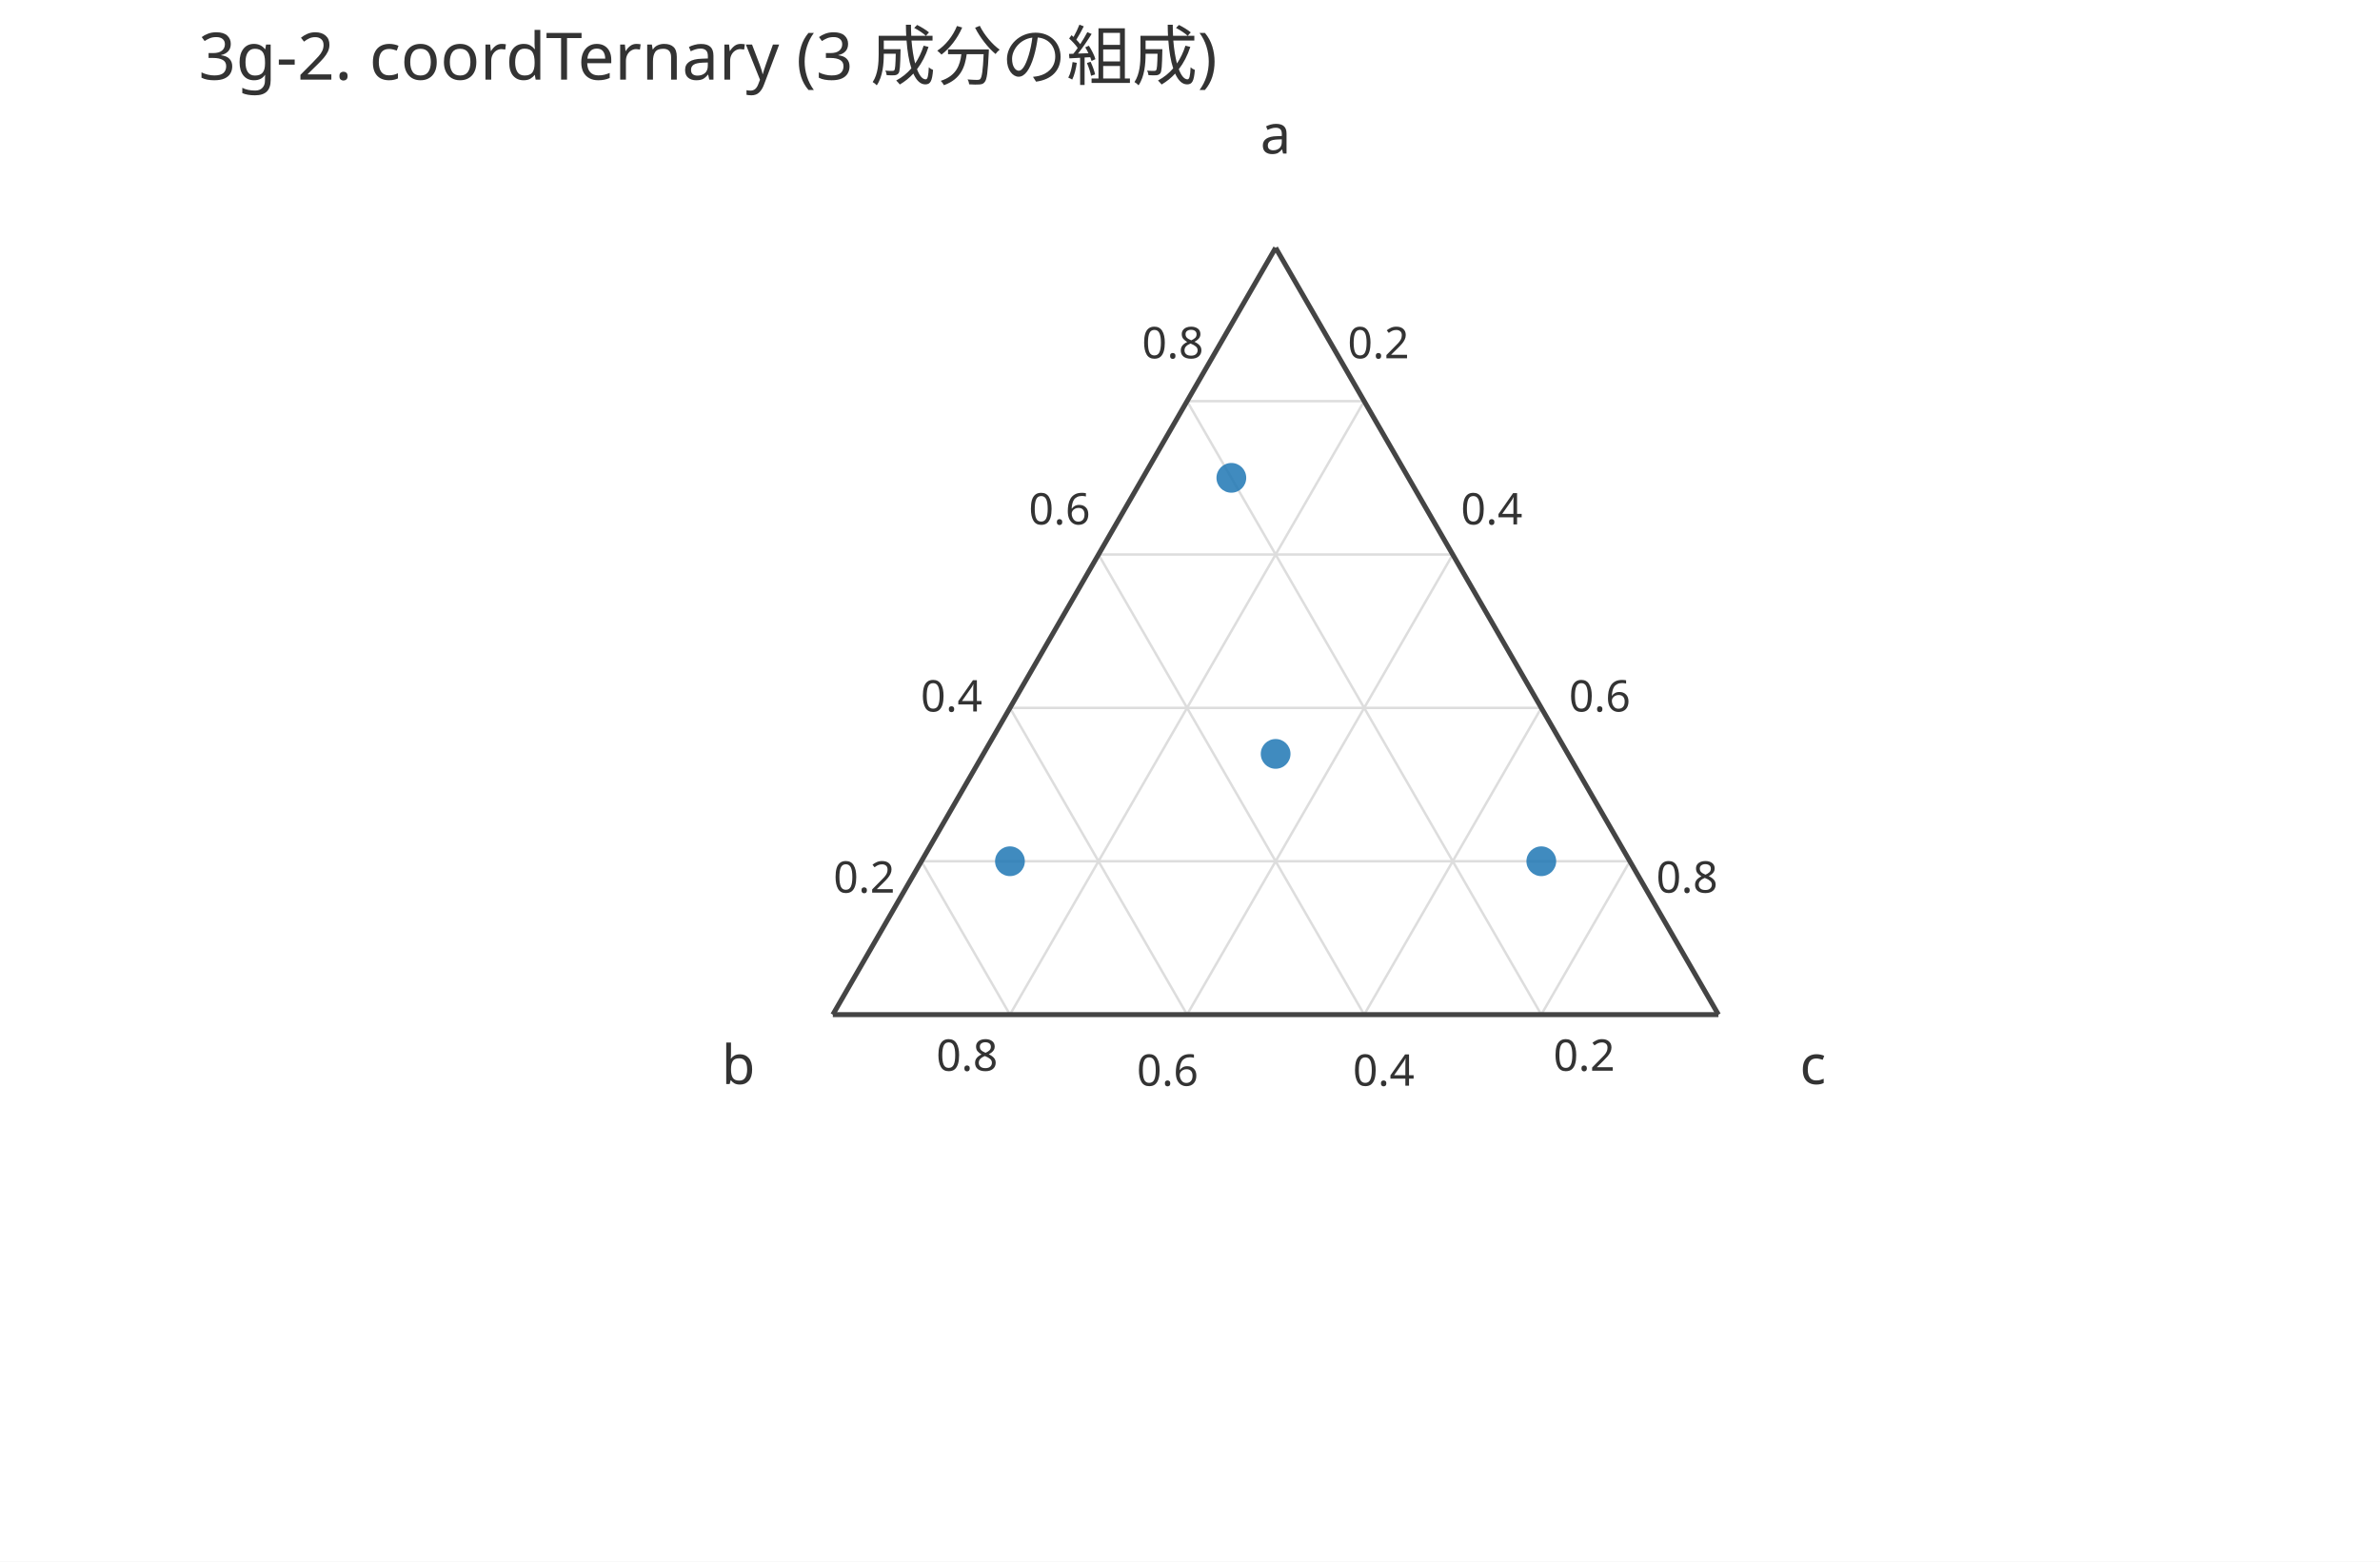
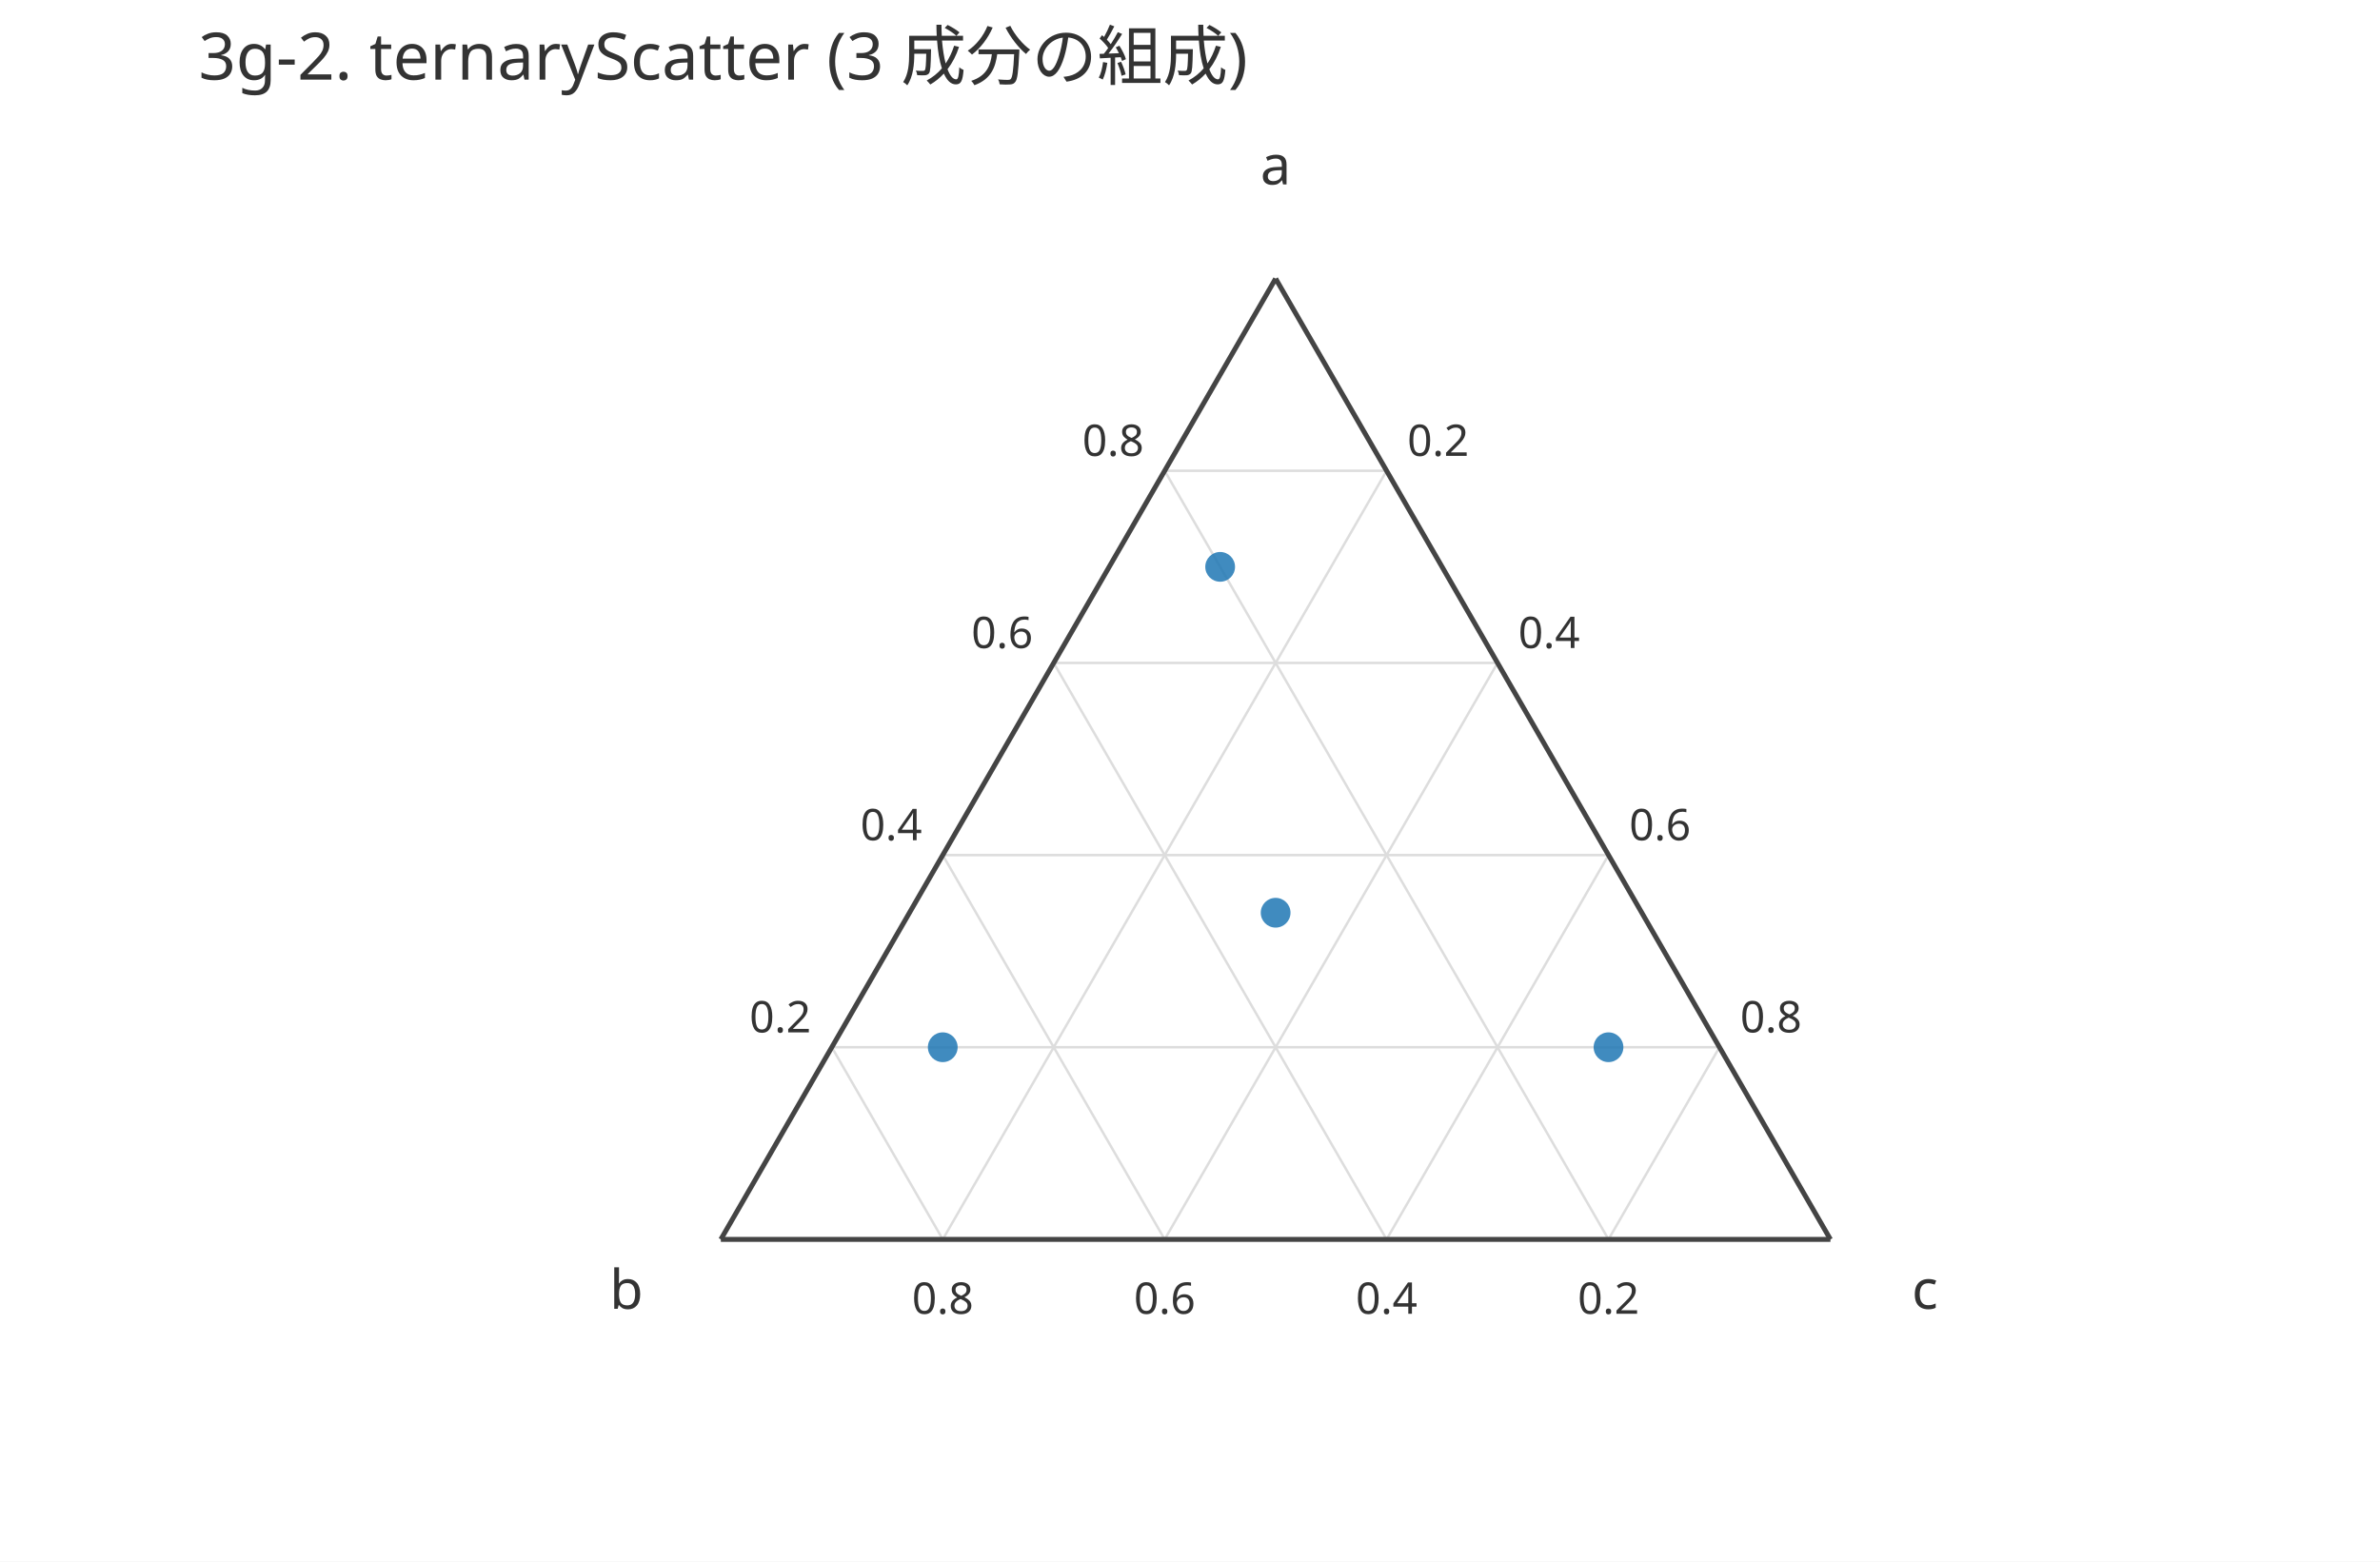
<svg xmlns="http://www.w3.org/2000/svg" width="640" height="420" viewBox="0 0 640 420">
  <rect x="0.0" y="0.0" width="640.0" height="420.0" fill="#ffffff" fill-opacity="1.0" stroke="none" />
-   <line x1="247.768" y1="231.632" x2="438.285" y2="231.632" stroke="#dddddd" stroke-width="0.667" />
-   <line x1="271.583" y1="190.384" x2="414.47" y2="190.384" stroke="#dddddd" stroke-width="0.667" />
-   <line x1="295.398" y1="149.136" x2="390.656" y2="149.136" stroke="#dddddd" stroke-width="0.667" />
-   <line x1="319.212" y1="107.888" x2="366.841" y2="107.888" stroke="#dddddd" stroke-width="0.667" />
-   <line x1="319.212" y1="107.888" x2="414.47" y2="272.88" stroke="#dddddd" stroke-width="0.667" />
-   <line x1="295.398" y1="149.136" x2="366.841" y2="272.88" stroke="#dddddd" stroke-width="0.667" />
-   <line x1="271.583" y1="190.384" x2="319.212" y2="272.88" stroke="#dddddd" stroke-width="0.667" />
-   <line x1="247.768" y1="231.632" x2="271.583" y2="272.88" stroke="#dddddd" stroke-width="0.667" />
-   <line x1="366.841" y1="107.888" x2="271.583" y2="272.88" stroke="#dddddd" stroke-width="0.667" />
-   <line x1="390.656" y1="149.136" x2="319.212" y2="272.88" stroke="#dddddd" stroke-width="0.667" />
-   <line x1="414.47" y1="190.384" x2="366.841" y2="272.88" stroke="#dddddd" stroke-width="0.667" />
-   <line x1="438.285" y1="231.632" x2="414.47" y2="272.88" stroke="#dddddd" stroke-width="0.667" />
-   <line x1="343.027" y1="66.64" x2="223.954" y2="272.88" stroke="#444444" stroke-width="1.333" />
-   <line x1="223.954" y1="272.88" x2="462.099" y2="272.88" stroke="#444444" stroke-width="1.333" />
-   <line x1="462.099" y1="272.88" x2="343.027" y2="66.64" stroke="#444444" stroke-width="1.333" />
-   <text x="232.396" y="240.07" fill="#333333" font-size="11.733" font-family="sans-serif" text-anchor="middle">0.2</text>
-   <text x="255.871" y="191.36" fill="#333333" font-size="11.733" font-family="sans-serif" text-anchor="middle">0.4</text>
-   <text x="284.923" y="141.041" fill="#333333" font-size="11.733" font-family="sans-serif" text-anchor="middle">0.6</text>
-   <text x="315.369" y="96.356" fill="#333333" font-size="11.733" font-family="sans-serif" text-anchor="middle">0.8</text>
-   <text x="426" y="287.974" fill="#333333" font-size="11.733" font-family="sans-serif" text-anchor="middle">0.2</text>
-   <text x="372.078" y="291.999" fill="#333333" font-size="11.733" font-family="sans-serif" text-anchor="middle">0.4</text>
-   <text x="313.975" y="291.999" fill="#333333" font-size="11.733" font-family="sans-serif" text-anchor="middle">0.6</text>
-   <text x="260.054" y="287.974" fill="#333333" font-size="11.733" font-family="sans-serif" text-anchor="middle">0.8</text>
-   <text x="370.684" y="96.356" fill="#333333" font-size="11.733" font-family="sans-serif" text-anchor="middle">0.2</text>
-   <text x="401.13" y="141.041" fill="#333333" font-size="11.733" font-family="sans-serif" text-anchor="middle">0.4</text>
-   <text x="430.182" y="191.36" fill="#333333" font-size="11.733" font-family="sans-serif" text-anchor="middle">0.6</text>
-   <text x="453.657" y="240.07" fill="#333333" font-size="11.733" font-family="sans-serif" text-anchor="middle">0.8</text>
-   <text x="343.027" y="41.307" fill="#333333" font-size="14.667" font-family="sans-serif" text-anchor="middle">a</text>
-   <text x="198.551" y="291.547" fill="#333333" font-size="14.667" font-family="sans-serif" text-anchor="middle">b</text>
-   <text x="487.503" y="291.547" fill="#333333" font-size="14.667" font-family="sans-serif" text-anchor="middle">c</text>
-   <text x="53.387" y="21.413" fill="#333333" font-size="17.6" font-family="sans-serif" text-anchor="start">3g-2. coordTernary (3 成分の組成)</text>
+   <line x1="223.677" y1="281.653" x2="462.377" y2="281.653" stroke="#dddddd" stroke-width="0.667" />
+   <line x1="253.514" y1="229.973" x2="432.539" y2="229.973" stroke="#dddddd" stroke-width="0.667" />
+   <line x1="283.352" y1="178.293" x2="402.702" y2="178.293" stroke="#dddddd" stroke-width="0.667" />
+   <line x1="313.189" y1="126.613" x2="372.864" y2="126.613" stroke="#dddddd" stroke-width="0.667" />
+   <line x1="313.189" y1="126.613" x2="432.539" y2="333.333" stroke="#dddddd" stroke-width="0.667" />
+   <line x1="283.352" y1="178.293" x2="372.864" y2="333.333" stroke="#dddddd" stroke-width="0.667" />
+   <line x1="253.514" y1="229.973" x2="313.189" y2="333.333" stroke="#dddddd" stroke-width="0.667" />
+   <line x1="223.677" y1="281.653" x2="253.514" y2="333.333" stroke="#dddddd" stroke-width="0.667" />
+   <line x1="372.864" y1="126.613" x2="253.514" y2="333.333" stroke="#dddddd" stroke-width="0.667" />
+   <line x1="402.702" y1="178.293" x2="313.189" y2="333.333" stroke="#dddddd" stroke-width="0.667" />
+   <line x1="432.539" y1="229.973" x2="372.864" y2="333.333" stroke="#dddddd" stroke-width="0.667" />
+   <line x1="462.377" y1="281.653" x2="432.539" y2="333.333" stroke="#dddddd" stroke-width="0.667" />
+   <line x1="343.027" y1="74.933" x2="193.839" y2="333.333" stroke="#444444" stroke-width="1.333" />
+   <line x1="193.839" y1="333.333" x2="492.214" y2="333.333" stroke="#444444" stroke-width="1.333" />
+   <line x1="492.214" y1="333.333" x2="343.027" y2="74.933" stroke="#444444" stroke-width="1.333" />
+   <text x="209.82" y="277.653" fill="#333333" font-size="11.733" font-family="sans-serif" text-anchor="middle">0.2</text>
+   <text x="239.658" y="225.973" fill="#333333" font-size="11.733" font-family="sans-serif" text-anchor="middle">0.4</text>
+   <text x="269.495" y="174.293" fill="#333333" font-size="11.733" font-family="sans-serif" text-anchor="middle">0.6</text>
+   <text x="299.333" y="122.613" fill="#333333" font-size="11.733" font-family="sans-serif" text-anchor="middle">0.8</text>
+   <text x="432.539" y="353.333" fill="#333333" font-size="11.733" font-family="sans-serif" text-anchor="middle">0.2</text>
+   <text x="372.864" y="353.333" fill="#333333" font-size="11.733" font-family="sans-serif" text-anchor="middle">0.4</text>
+   <text x="313.189" y="353.333" fill="#333333" font-size="11.733" font-family="sans-serif" text-anchor="middle">0.6</text>
+   <text x="253.514" y="353.333" fill="#333333" font-size="11.733" font-family="sans-serif" text-anchor="middle">0.8</text>
+   <text x="386.721" y="122.613" fill="#333333" font-size="11.733" font-family="sans-serif" text-anchor="middle">0.2</text>
+   <text x="416.558" y="174.293" fill="#333333" font-size="11.733" font-family="sans-serif" text-anchor="middle">0.4</text>
+   <text x="446.395" y="225.973" fill="#333333" font-size="11.733" font-family="sans-serif" text-anchor="middle">0.6</text>
+   <text x="476.233" y="277.653" fill="#333333" font-size="11.733" font-family="sans-serif" text-anchor="middle">0.8</text>
+   <text x="343.027" y="49.6" fill="#333333" font-size="14.667" font-family="sans-serif" text-anchor="middle">a</text>
+   <text x="168.436" y="352.0" fill="#333333" font-size="14.667" font-family="sans-serif" text-anchor="middle">b</text>
+   <text x="517.617" y="352.0" fill="#333333" font-size="14.667" font-family="sans-serif" text-anchor="middle">c</text>
+   <text x="53.387" y="21.413" fill="#333333" font-size="17.6" font-family="sans-serif" text-anchor="start">3g-2. ternaryScatter (3 成分の組成)</text>
  <clipPath id="clip0">
-     <polygon points="343.027,66.64 223.954,272.88 462.099,272.88" />
+     <polygon points="343.027,74.933 193.839,333.333 492.214,333.333" />
  </clipPath>
  <g clip-path="url(#clip0)">
-     <circle cx="331.119" cy="128.512" r="4.0" fill="#1f77b4" fill-opacity="0.85" stroke="none" />
-     <circle cx="271.583" cy="231.632" r="4.0" fill="#1f77b4" fill-opacity="0.85" stroke="none" />
-     <circle cx="414.47" cy="231.632" r="4.0" fill="#1f77b4" fill-opacity="0.85" stroke="none" />
-     <circle cx="343.027" cy="202.758" r="4.0" fill="#1f77b4" fill-opacity="0.85" stroke="none" />
+     <circle cx="328.108" cy="152.453" r="4.0" fill="#1f77b4" fill-opacity="0.85" stroke="none" />
+     <circle cx="253.514" cy="281.653" r="4.0" fill="#1f77b4" fill-opacity="0.85" stroke="none" />
+     <circle cx="432.539" cy="281.653" r="4.0" fill="#1f77b4" fill-opacity="0.85" stroke="none" />
+     <circle cx="343.027" cy="245.477" r="4.0" fill="#1f77b4" fill-opacity="0.85" stroke="none" />
  </g>
</svg>
